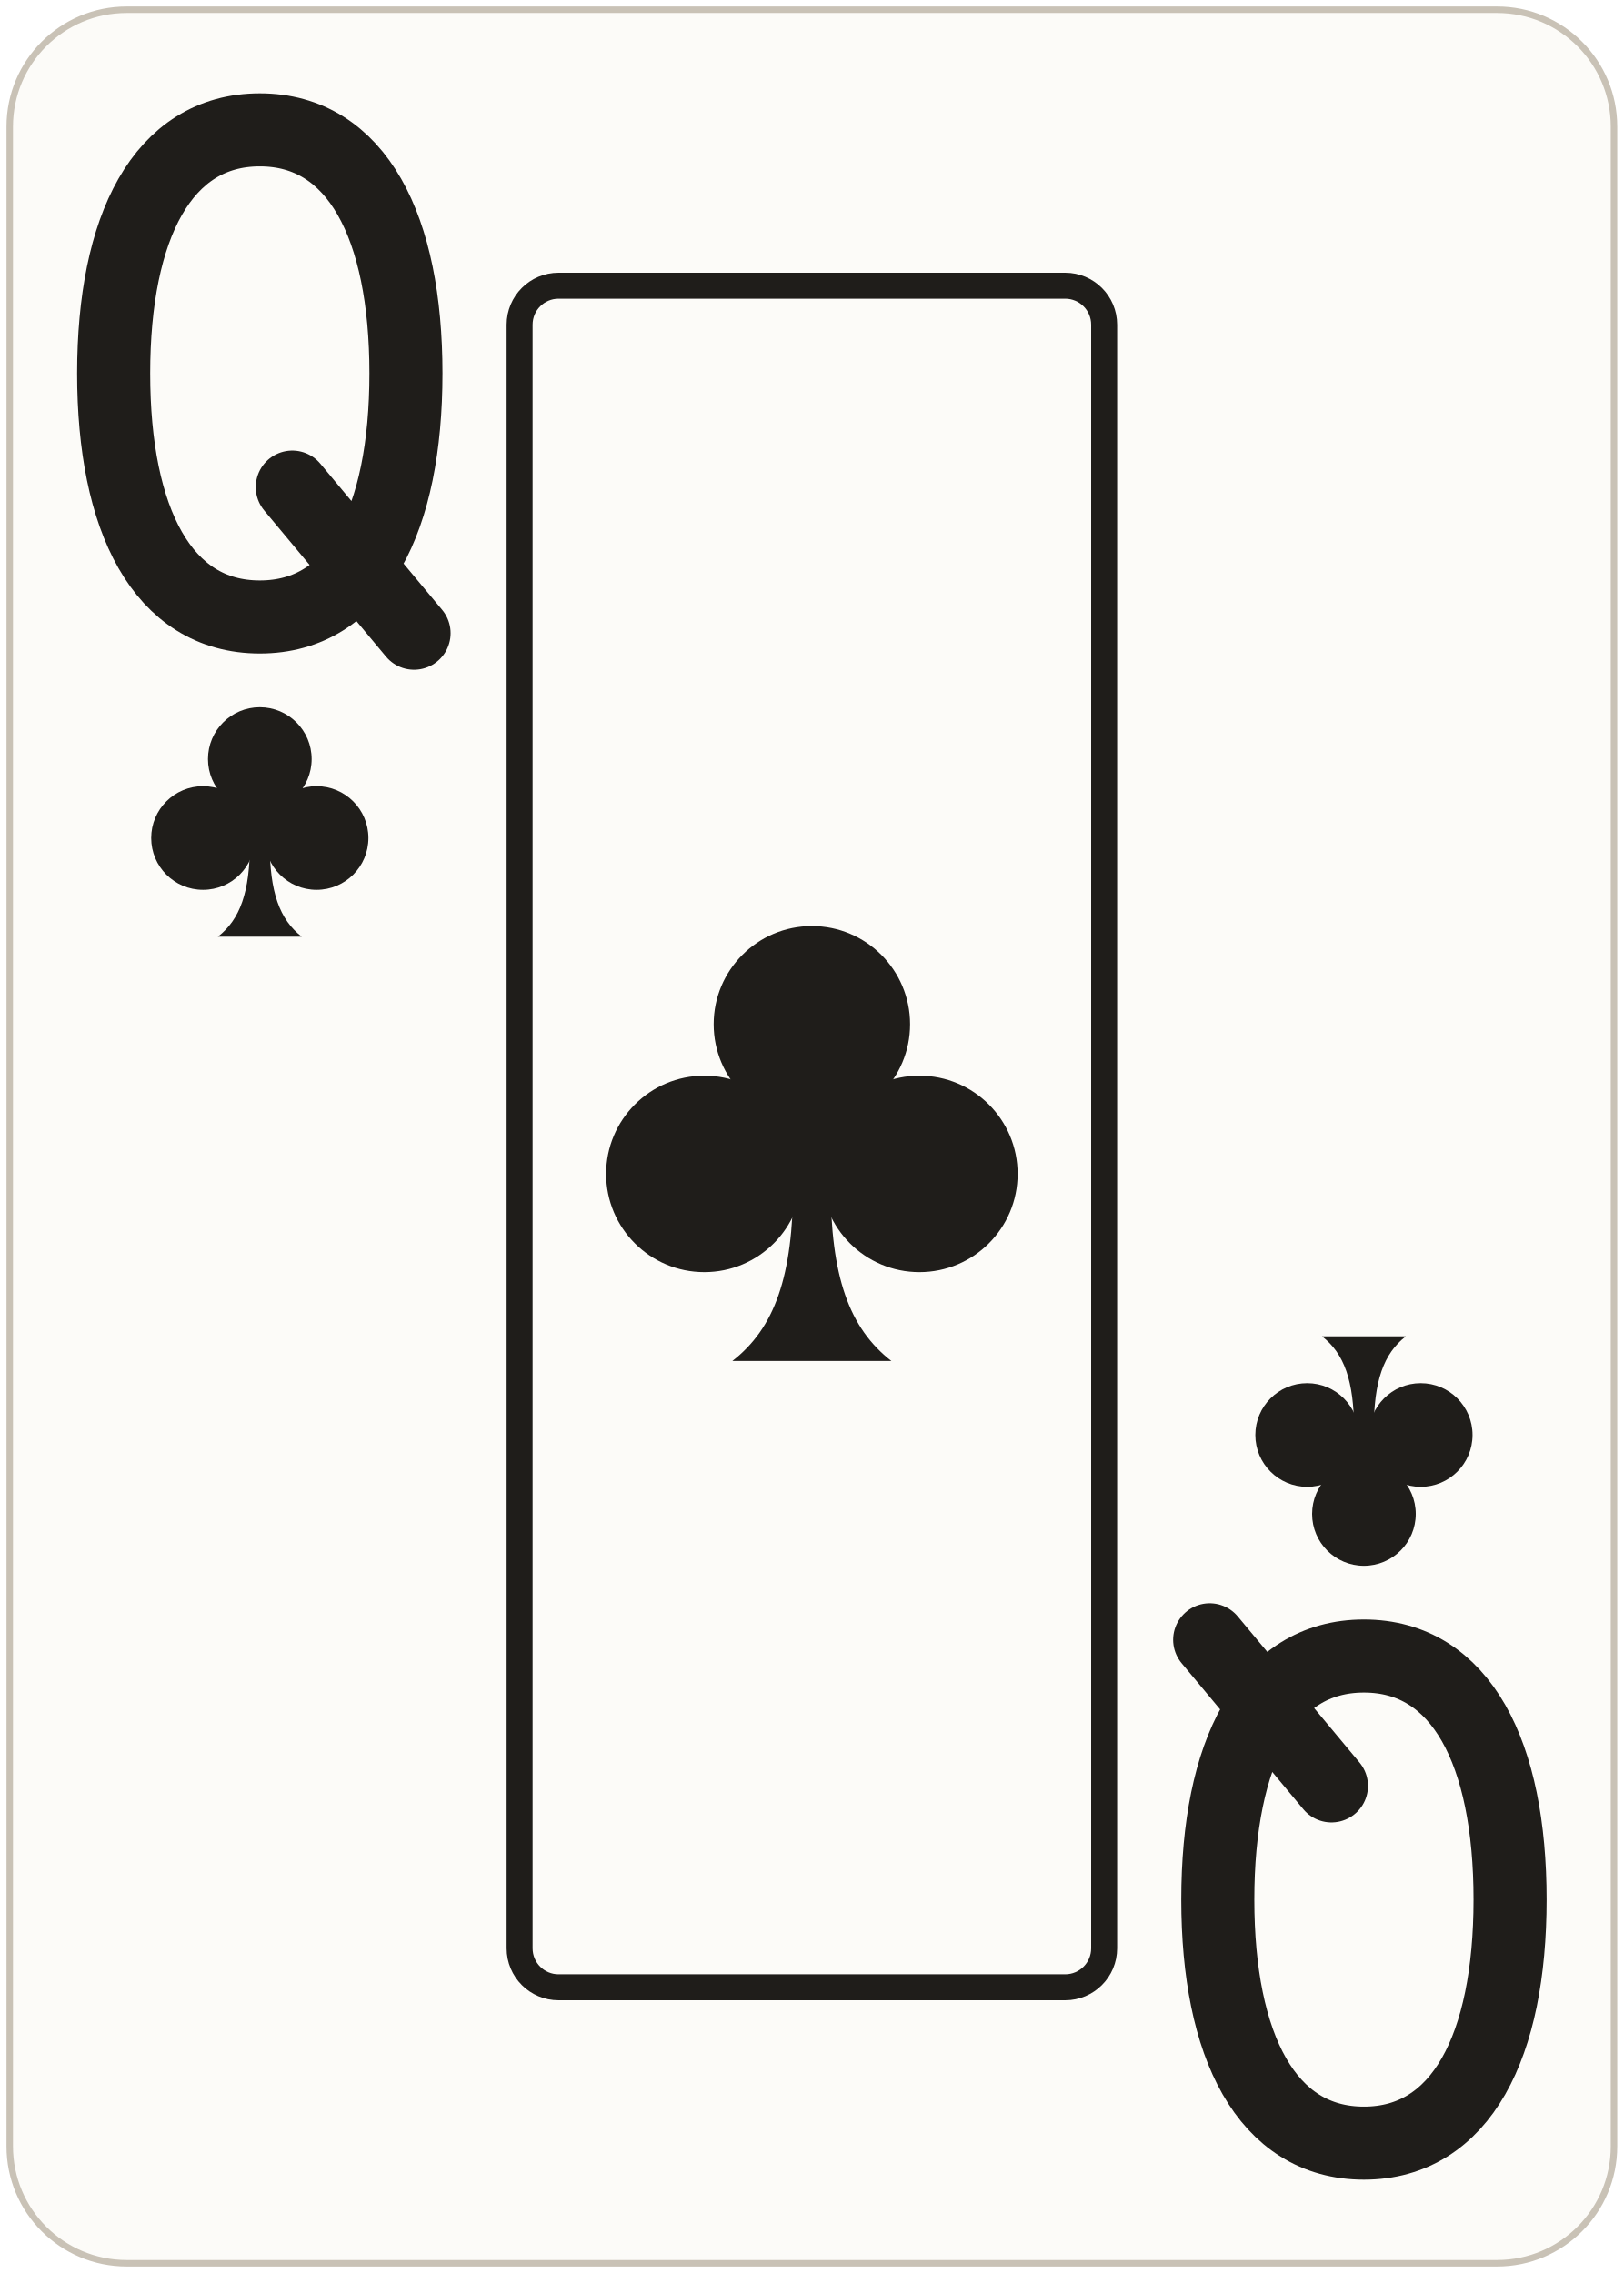
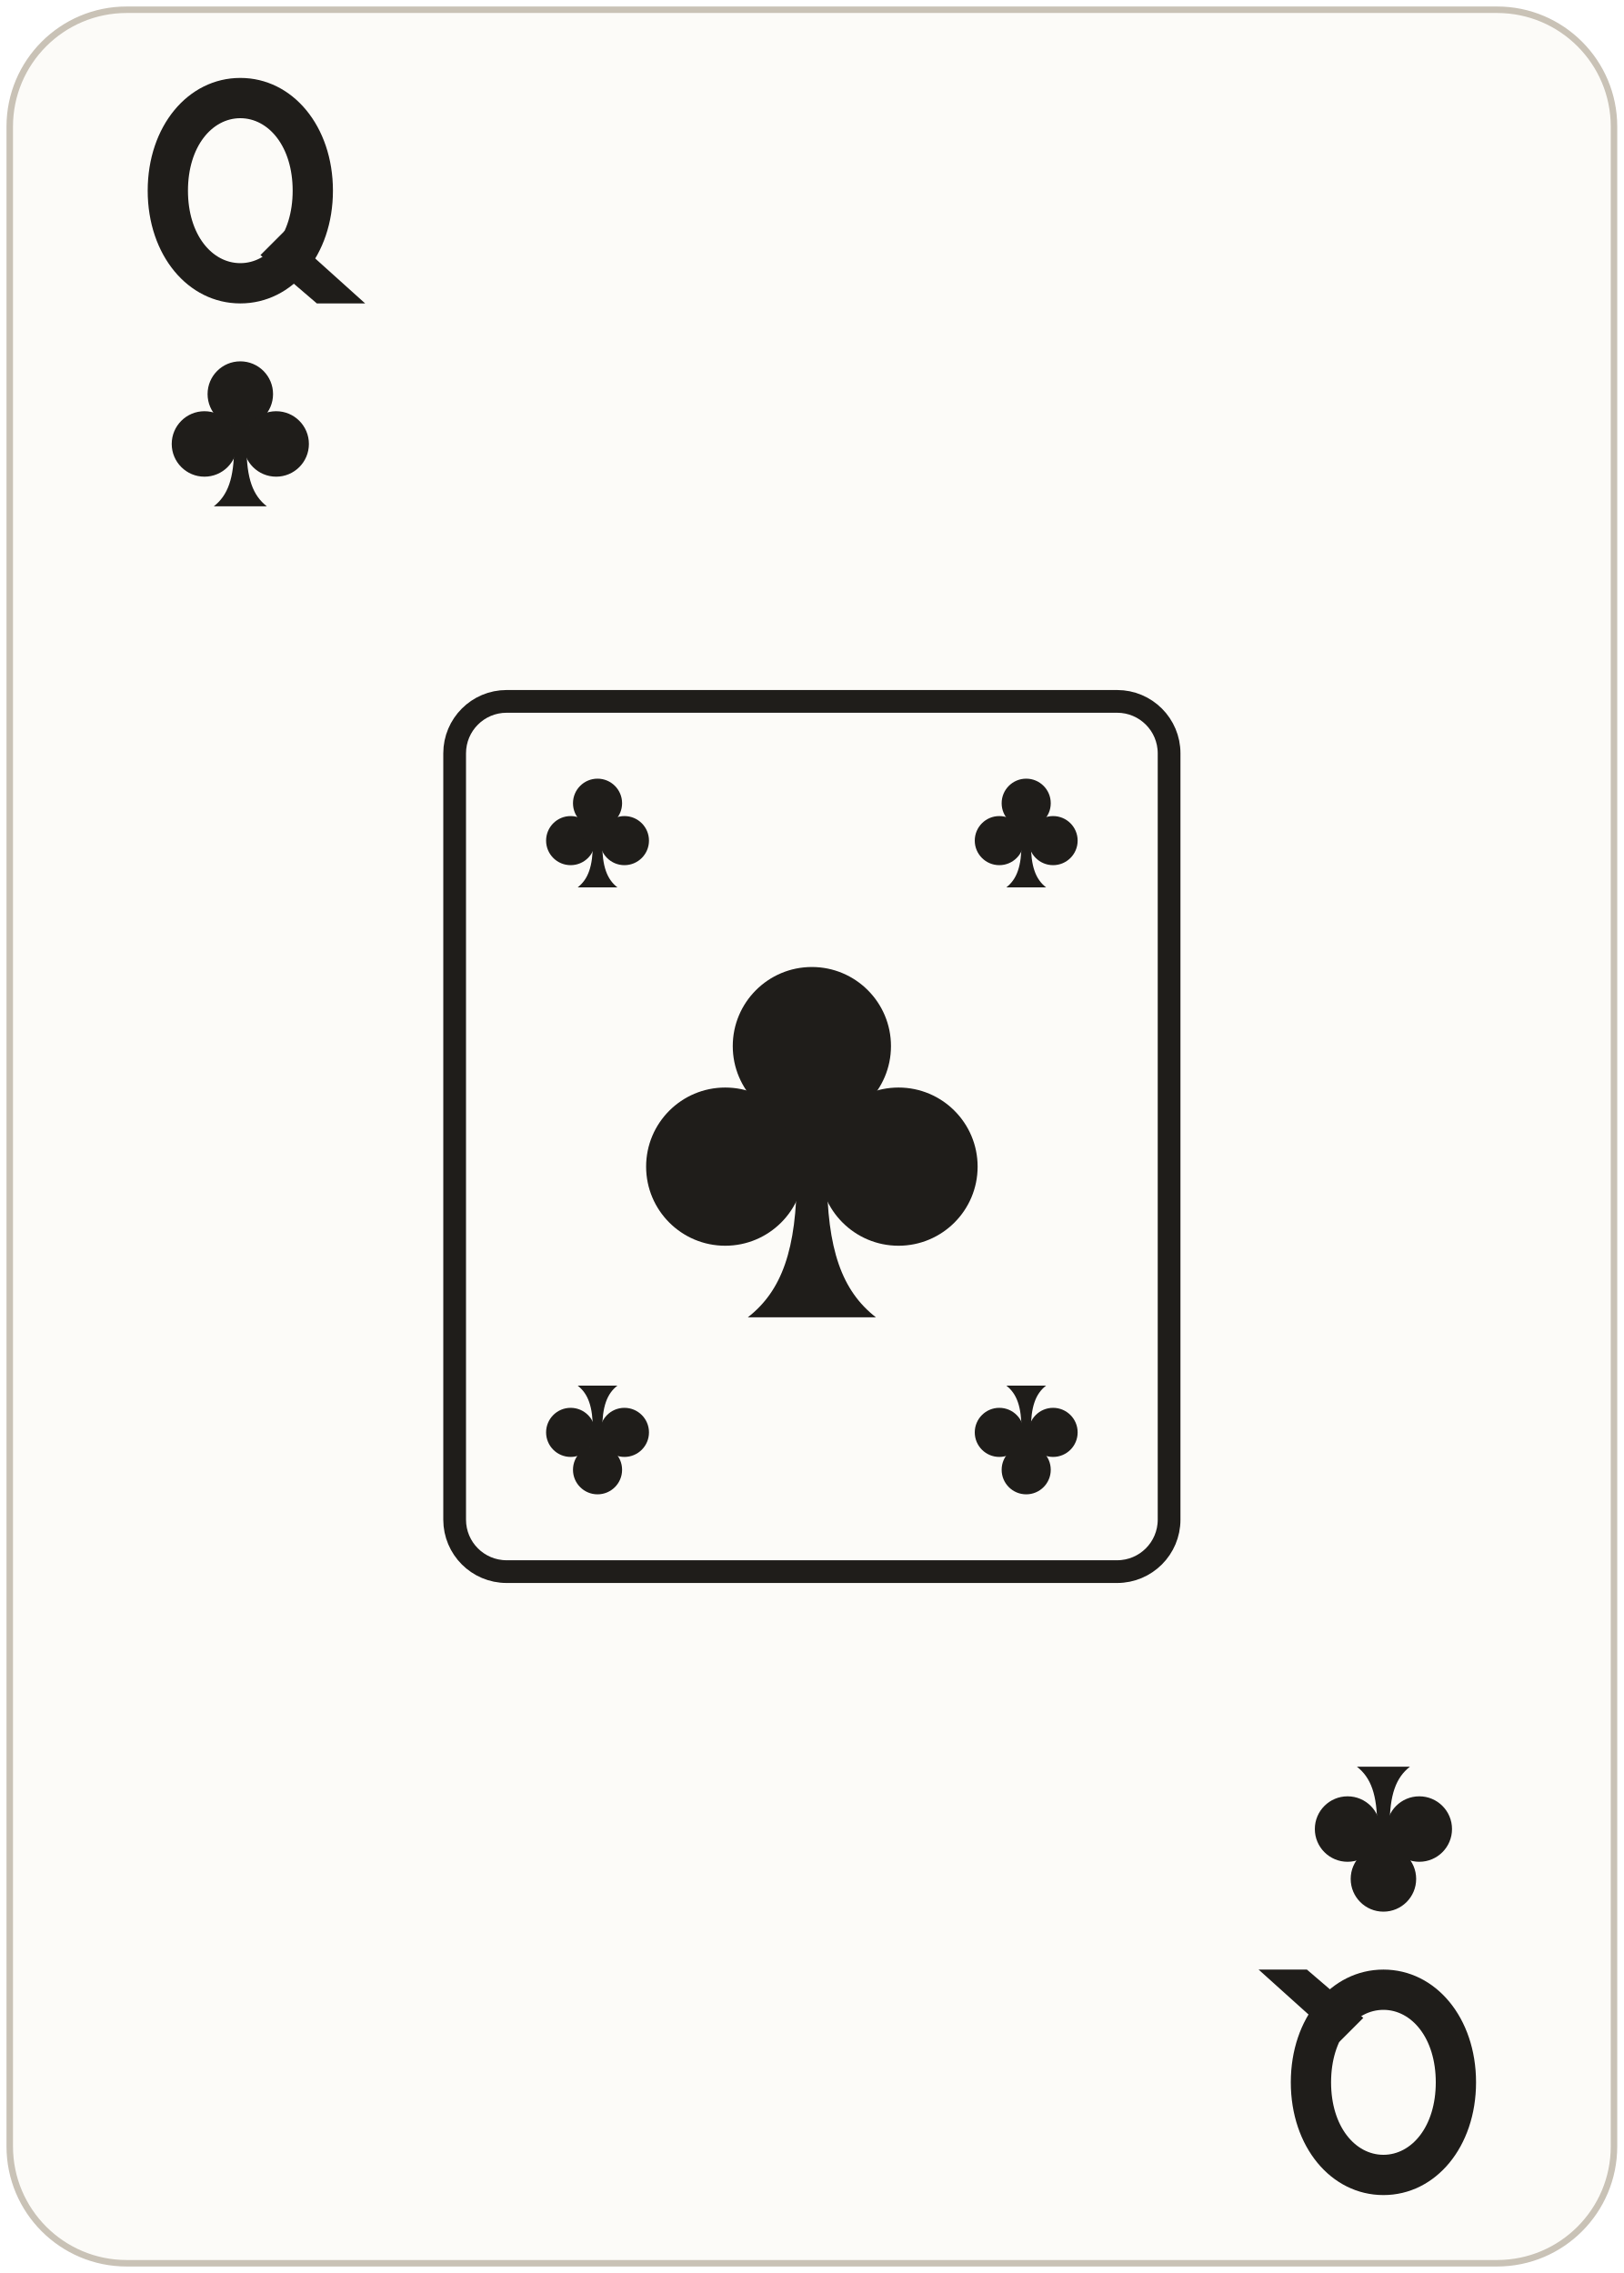
<svg xmlns="http://www.w3.org/2000/svg" viewBox="0 0 250 350" width="250" height="350">
  <rect x="1.5" y="1.5" width="247" height="347" rx="18" fill="#fcfbf8" stroke="#c9c2b6" stroke-width="1" vector-effect="non-scaling-stroke" />
-   <path transform="translate(16.25 20) scale(1.25)" d="M19 0C31 0 37 12 37 30C37 48 31 60 19 60C7 60 1 48 1 30C1 12 7 0 19 0ZM23 44L38 62" fill="none" stroke="#1f1d1a" stroke-width="9" stroke-linecap="round" stroke-linejoin="round" />
-   <g transform="translate(21 107) scale(0.38)" fill="#1f1d1a">
+   <path transform="translate(22.74 12) scale(0.62)" d="M23 0C36 0 46 12 46 28C46 44 36 56 23 56C10 56 0 44 0 28C0 12 10 0 23 0ZM23 10C16 10 10 17 10 28C10 39 16 46 23 46C30 46 36 39 36 28C36 17 30 10 23 10Z" fill="#1f1d1a" fill-rule="evenodd" />
+   <path transform="translate(22.74 12) scale(0.62)" d="M34 38L54 56H42L28 44Z" fill="#1f1d1a" />
+   <g transform="translate(25 54.44) scale(0.24)" fill="#1f1d1a">
    <path d="M29 26A21 21 0 1 0 71 26A21 21 0 1 0 29 26Z" />
    <path d="M6 58A21 21 0 1 0 48 58A21 21 0 1 0 6 58Z" />
    <path d="M52 58A21 21 0 1 0 94 58A21 21 0 1 0 52 58Z" />
    <path d="M50 36L34 62H66Z" />
    <path d="M46 60C46 80 42 91 33 98H67C58 91 54 80 54 60Z" />
  </g>
  <g transform="rotate(180 125 175)">
-     <path transform="translate(16.25 20) scale(1.25)" d="M19 0C31 0 37 12 37 30C37 48 31 60 19 60C7 60 1 48 1 30C1 12 7 0 19 0ZM23 44L38 62" fill="none" stroke="#1f1d1a" stroke-width="9" stroke-linecap="round" stroke-linejoin="round" />
-     <g transform="translate(21 107) scale(0.38)" fill="#1f1d1a">
+     <path transform="translate(22.74 12) scale(0.62)" d="M23 0C36 0 46 12 46 28C46 44 36 56 23 56C10 56 0 44 0 28C0 12 10 0 23 0ZM23 10C16 10 10 17 10 28C10 39 16 46 23 46C30 46 36 39 36 28C36 17 30 10 23 10Z" fill="#1f1d1a" fill-rule="evenodd" />
+     <path transform="translate(22.74 12) scale(0.62)" d="M34 38L54 56H42L28 44Z" fill="#1f1d1a" />
+     <g transform="translate(25 54.44) scale(0.24)" fill="#1f1d1a">
      <path d="M29 26A21 21 0 1 0 71 26A21 21 0 1 0 29 26Z" />
      <path d="M6 58A21 21 0 1 0 48 58A21 21 0 1 0 6 58Z" />
      <path d="M52 58A21 21 0 1 0 94 58A21 21 0 1 0 52 58Z" />
      <path d="M50 36L34 62H66Z" />
      <path d="M46 60C46 80 42 91 33 98H67C58 91 54 80 54 60Z" />
    </g>
  </g>
-   <rect x="80" y="44" width="90" height="262" rx="6" fill="none" stroke="#1f1d1a" stroke-width="4" />
-   <g transform="translate(89 139) scale(0.72)" fill="#1f1d1a">
+   <rect x="70" y="108" width="110" height="134" rx="8" fill="none" stroke="#1f1d1a" stroke-width="3.5" />
+   <g transform="translate(83 119) scale(0.18)" fill="#1f1d1a">
+     <path d="M29 26A21 21 0 1 0 71 26A21 21 0 1 0 29 26Z" />
+     <path d="M6 58A21 21 0 1 0 48 58A21 21 0 1 0 6 58Z" />
+     <path d="M52 58A21 21 0 1 0 94 58A21 21 0 1 0 52 58Z" />
+     <path d="M50 36L34 62H66Z" />
+     <path d="M46 60C46 80 42 91 33 98H67C58 91 54 80 54 60Z" />
+   </g>
+   <g transform="translate(149 119) scale(0.18)" fill="#1f1d1a">
+     <path d="M29 26A21 21 0 1 0 71 26A21 21 0 1 0 29 26Z" />
+     <path d="M6 58A21 21 0 1 0 48 58A21 21 0 1 0 6 58Z" />
+     <path d="M52 58A21 21 0 1 0 94 58A21 21 0 1 0 52 58Z" />
+     <path d="M50 36L34 62H66Z" />
+     <path d="M46 60C46 80 42 91 33 98H67C58 91 54 80 54 60Z" />
+   </g>
+   <g transform="rotate(180 92 222)">
+     <g transform="translate(83 213) scale(0.18)" fill="#1f1d1a">
+       <path d="M29 26A21 21 0 1 0 71 26A21 21 0 1 0 29 26Z" />
+       <path d="M6 58A21 21 0 1 0 48 58A21 21 0 1 0 6 58Z" />
+       <path d="M52 58A21 21 0 1 0 94 58A21 21 0 1 0 52 58Z" />
+       <path d="M50 36L34 62H66Z" />
+       <path d="M46 60C46 80 42 91 33 98H67C58 91 54 80 54 60Z" />
+     </g>
+   </g>
+   <g transform="rotate(180 158 222)">
+     <g transform="translate(149 213) scale(0.18)" fill="#1f1d1a">
+       <path d="M29 26A21 21 0 1 0 71 26A21 21 0 1 0 29 26Z" />
+       <path d="M6 58A21 21 0 1 0 48 58A21 21 0 1 0 6 58Z" />
+       <path d="M52 58A21 21 0 1 0 94 58A21 21 0 1 0 52 58Z" />
+       <path d="M50 36L34 62H66Z" />
+       <path d="M46 60C46 80 42 91 33 98H67C58 91 54 80 54 60Z" />
+     </g>
+   </g>
+   <g transform="translate(96 146) scale(0.58)" fill="#1f1d1a">
    <path d="M29 26A21 21 0 1 0 71 26A21 21 0 1 0 29 26Z" />
    <path d="M6 58A21 21 0 1 0 48 58A21 21 0 1 0 6 58Z" />
    <path d="M52 58A21 21 0 1 0 94 58A21 21 0 1 0 52 58Z" />
    <path d="M50 36L34 62H66Z" />
    <path d="M46 60C46 80 42 91 33 98H67C58 91 54 80 54 60Z" />
  </g>
</svg>
